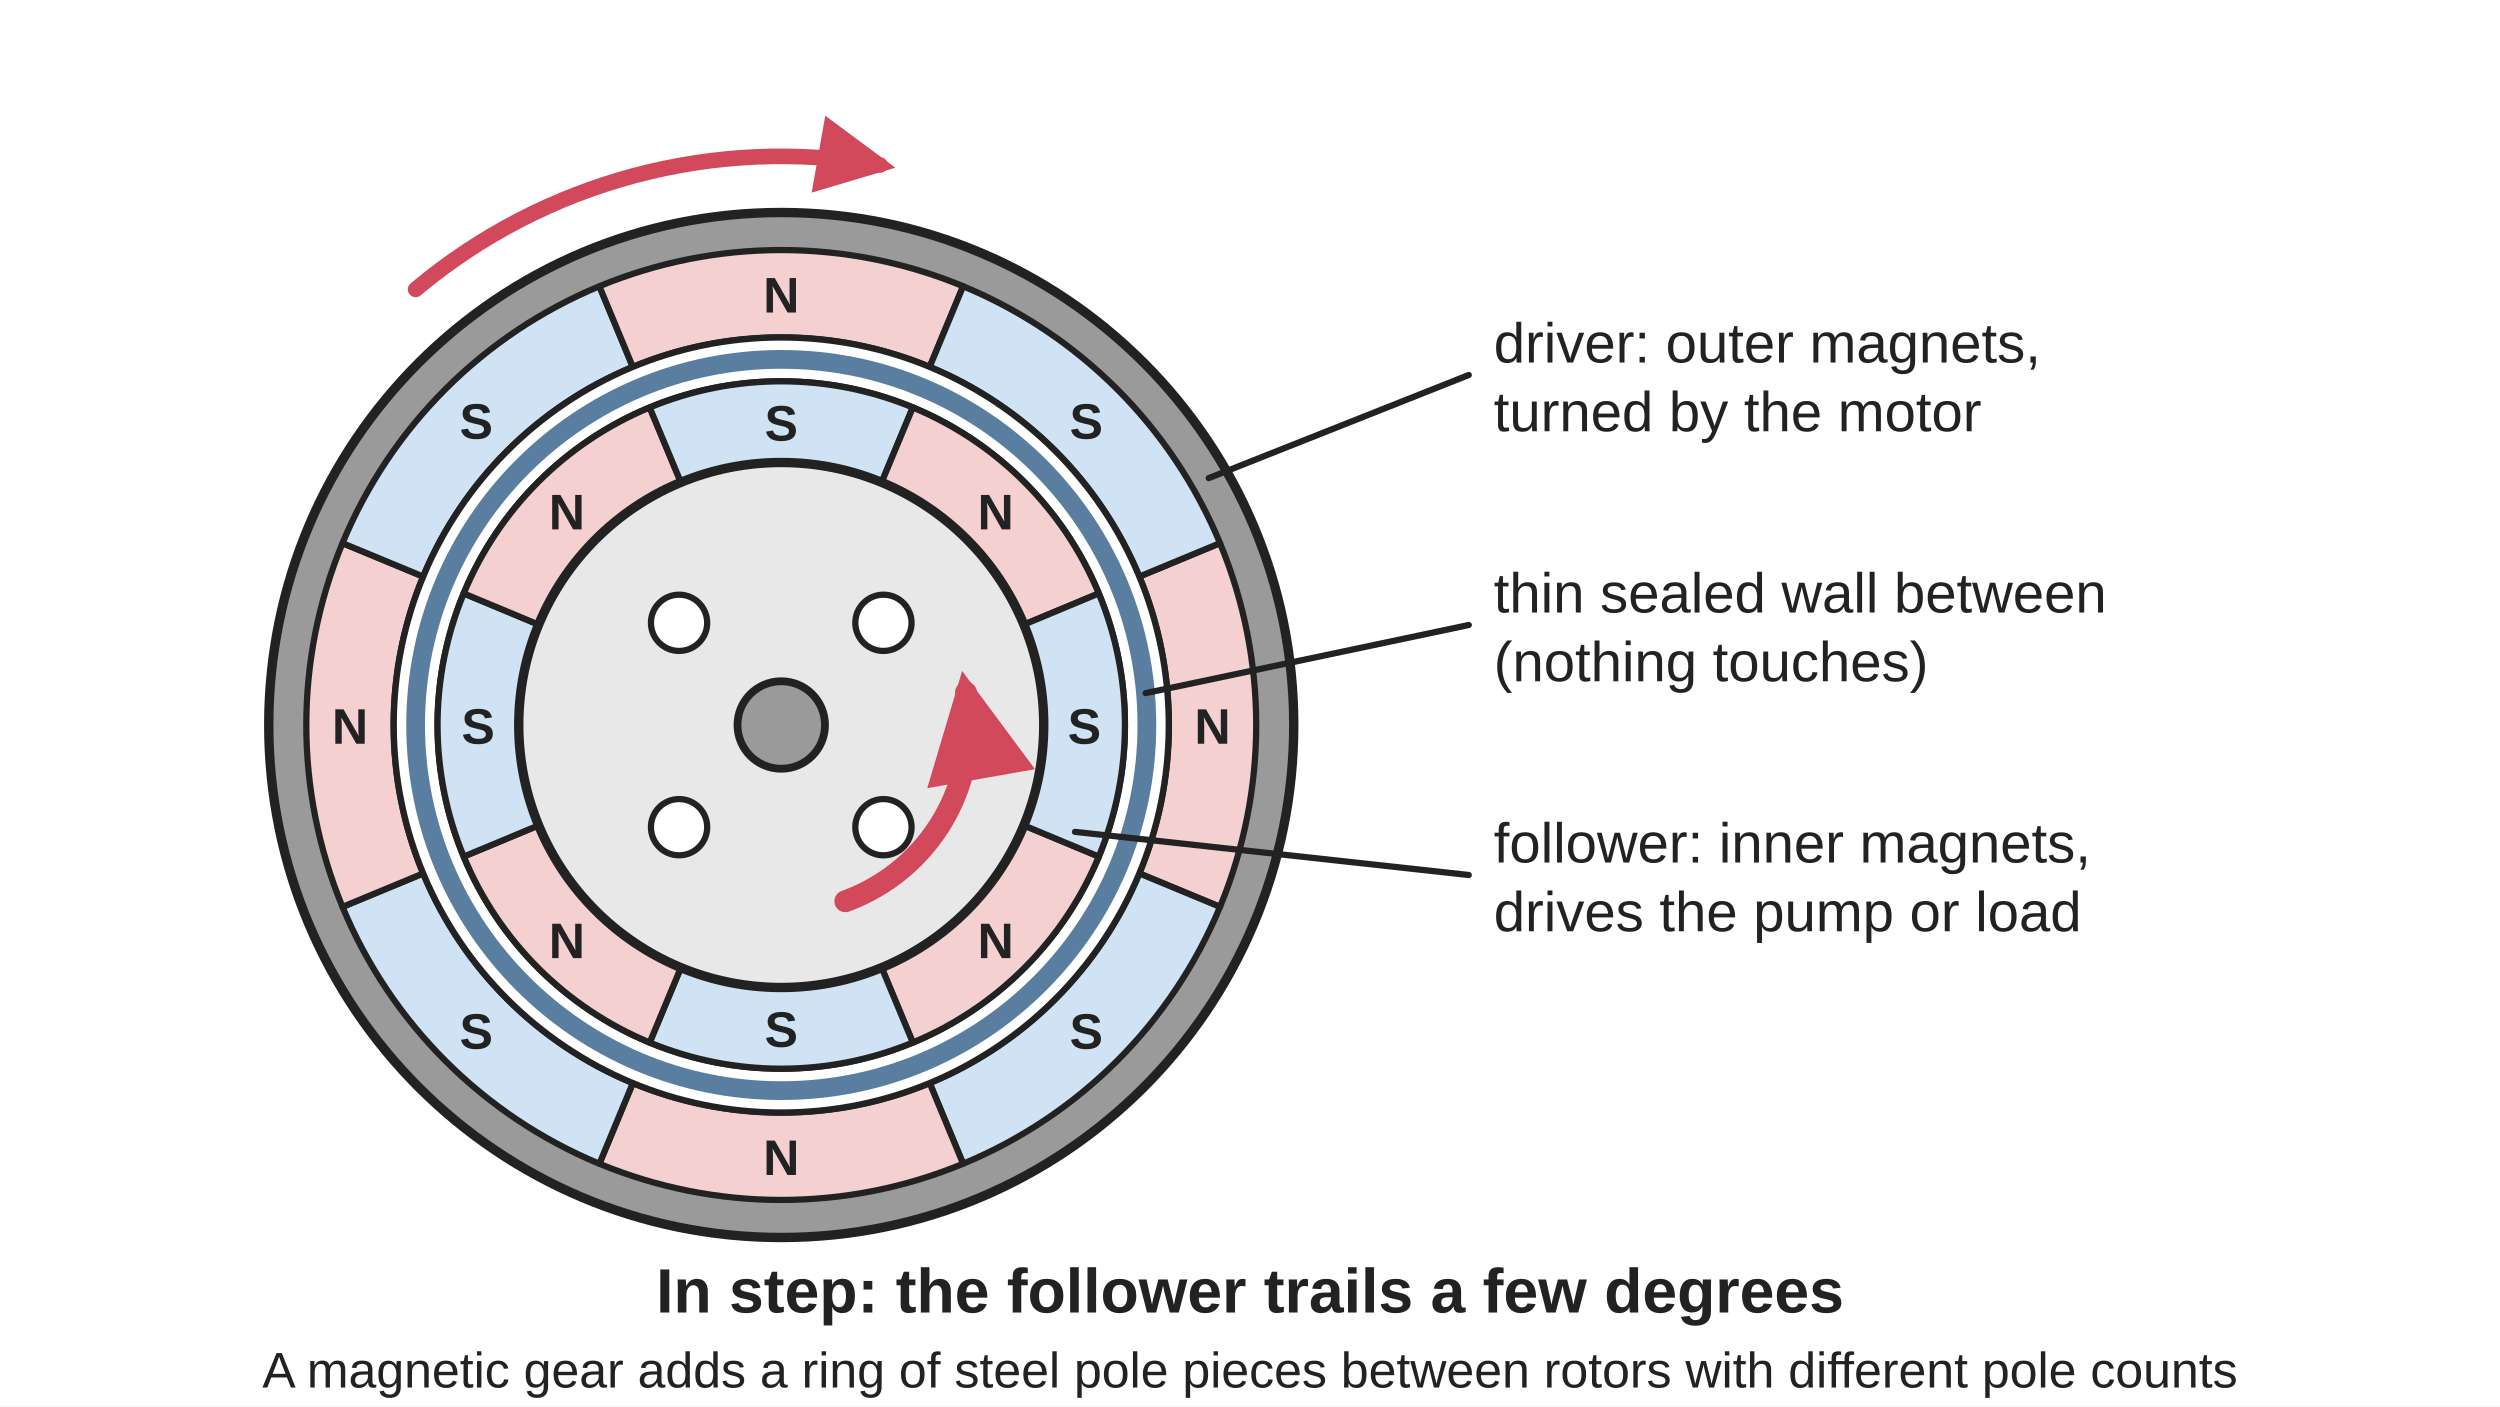
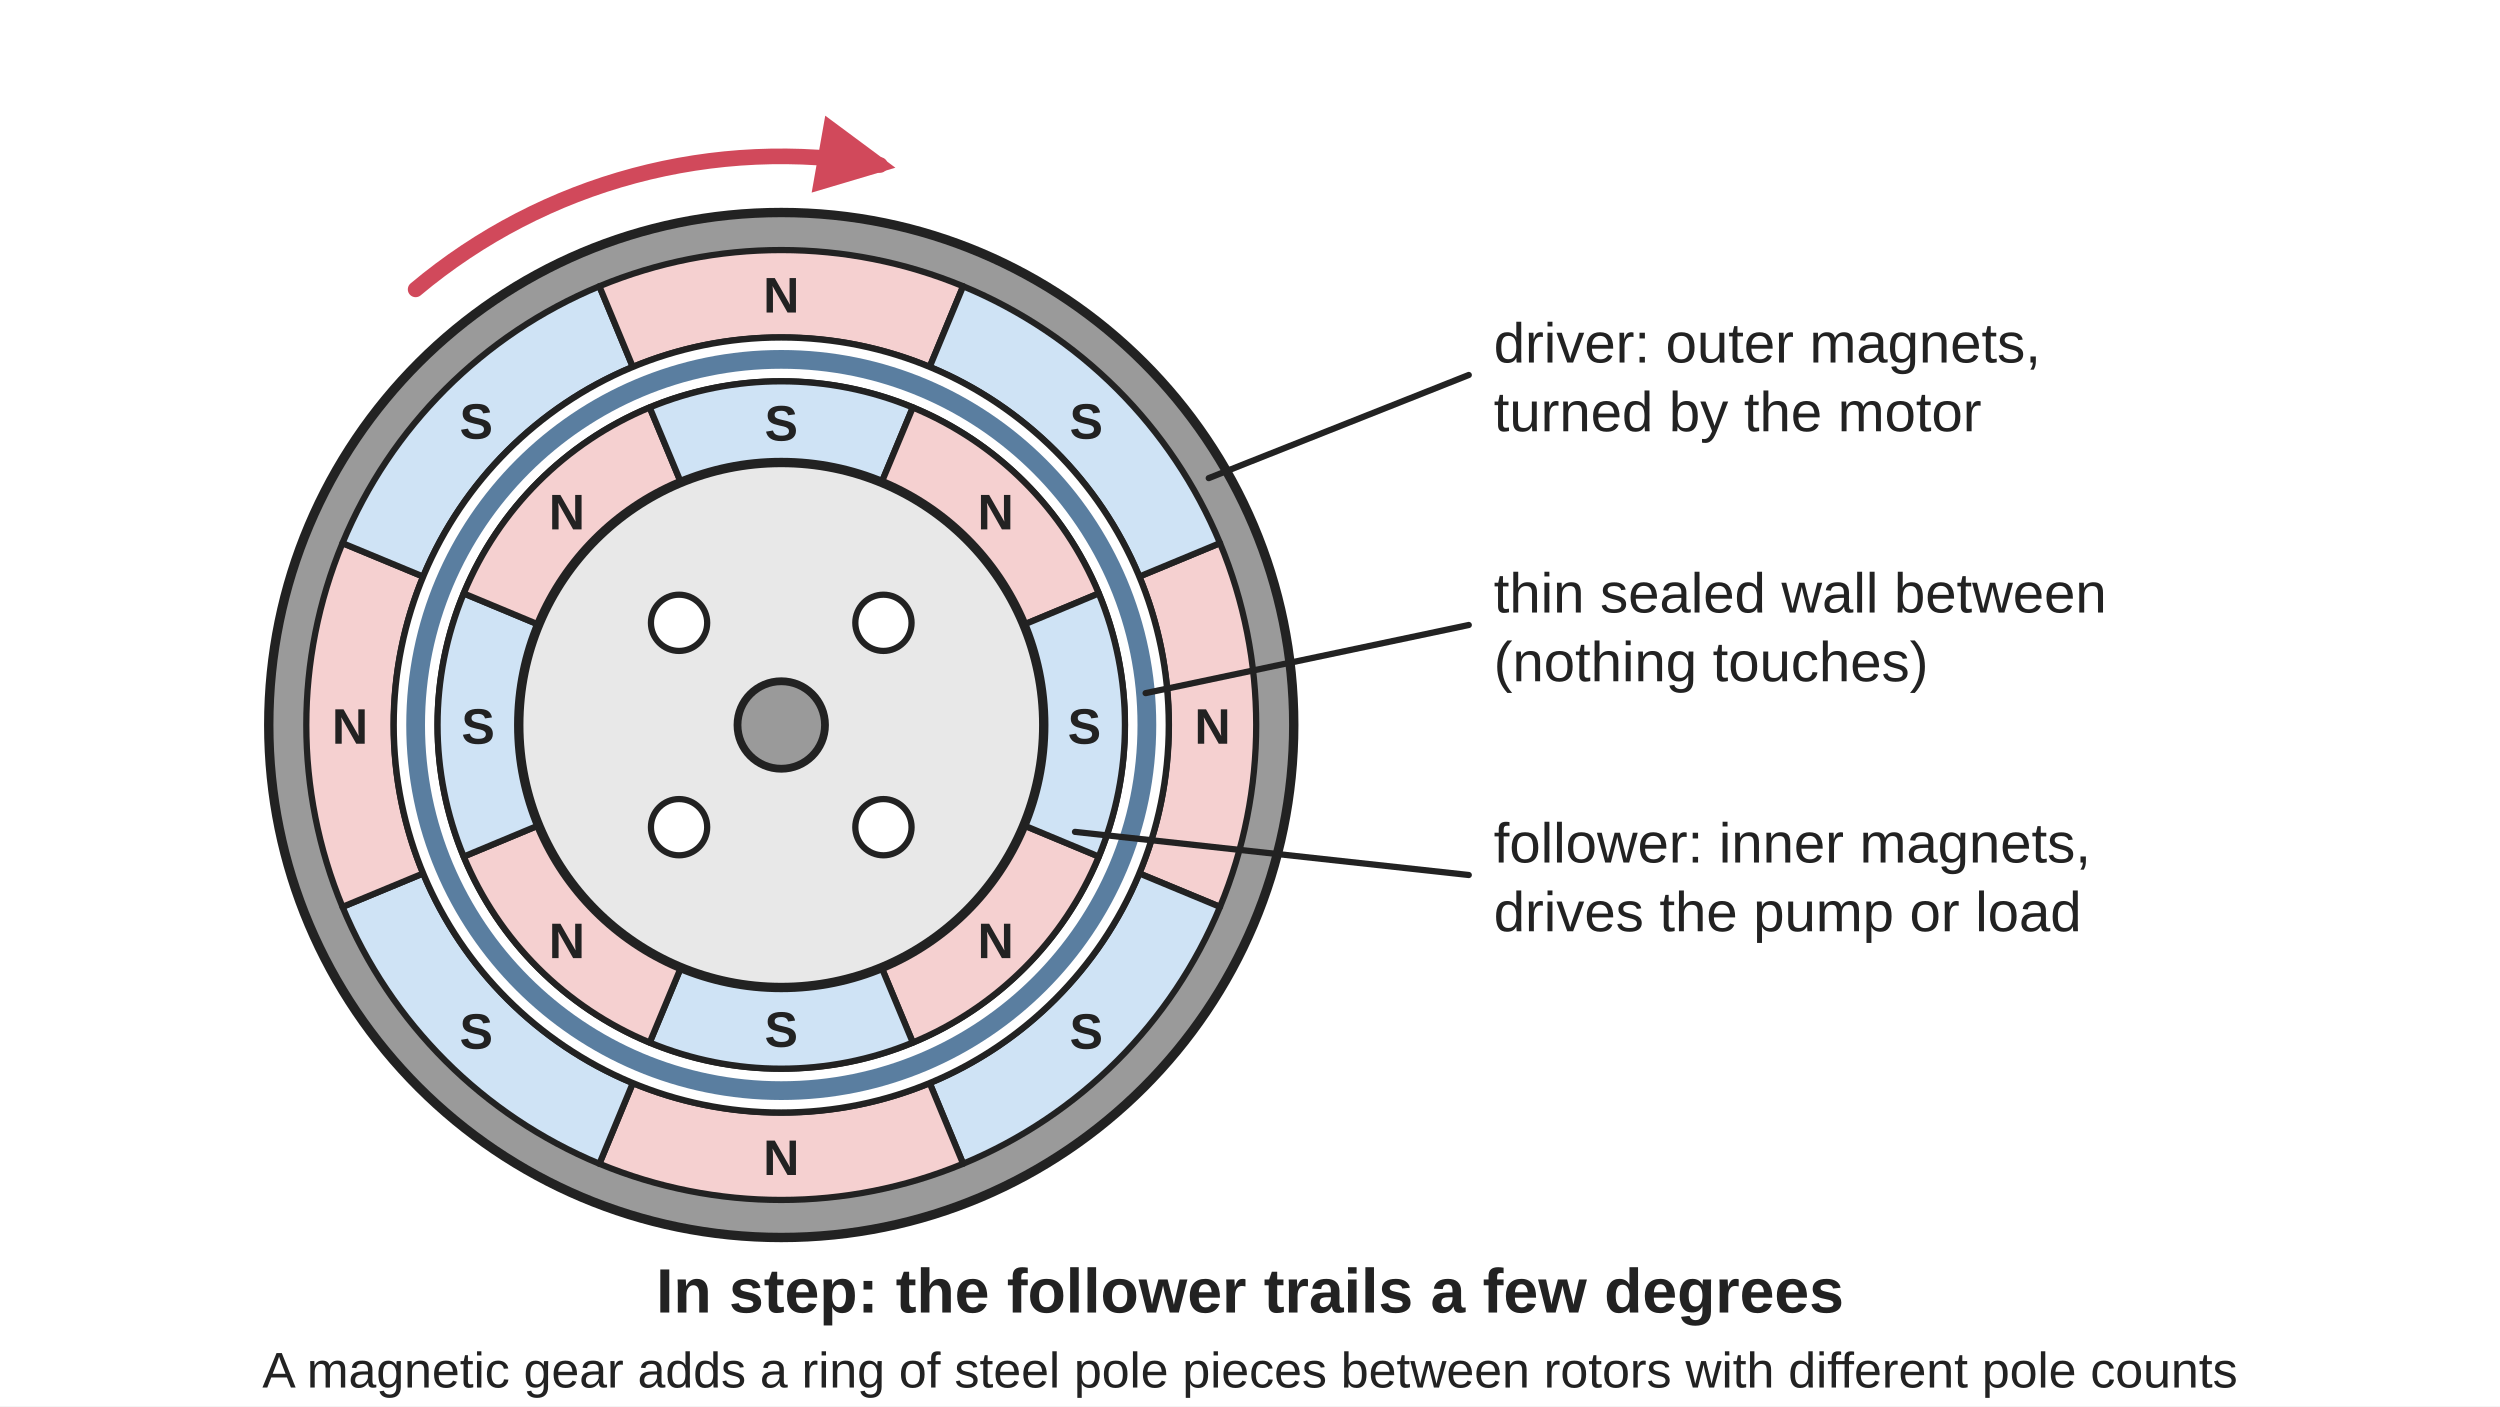
<svg xmlns="http://www.w3.org/2000/svg" viewBox="0 0 800 450" width="800" height="450" role="img">
  <rect width="800" height="450" fill="#ffffff" />
  <defs>
    <marker id="ah" viewBox="0 0 10 10" refX="8" refY="5" markerWidth="5" markerHeight="5" orient="auto-start-reverse">
      <path d="M0,0 L10,5 L0,10 z" fill="#d1495b" />
    </marker>
    <pattern id="hatch" width="10" height="10" patternUnits="userSpaceOnUse" patternTransform="rotate(45)">
      <rect width="10" height="10" fill="#e8e8e8" />
      <line x1="0" y1="0" x2="0" y2="10" stroke="#222" stroke-width="2" />
    </pattern>
  </defs>
  <g stroke-linejoin="round" stroke-linecap="round">
    <g>
      <circle cx="250" cy="232" r="164" fill="#9a9a9a" stroke="#222" stroke-width="3" />
      <path d="M390.4,173.8 A152,152 0 0 1 390.4,290.2 L364.6,279.5 A124,124 0 0 0 364.6,184.5 Z" fill="#f5d0d0" stroke="#222" stroke-width="2" />
      <text x="388" y="238" text-anchor="middle" font-family="Arial, Helvetica, sans-serif" font-size="16" font-weight="bold" fill="#222">N</text>
      <path d="M390.4,290.2 A152,152 0 0 1 308.2,372.4 L297.5,346.6 A124,124 0 0 0 364.6,279.5 Z" fill="#cfe3f5" stroke="#222" stroke-width="2" />
      <text x="347.6" y="335.6" text-anchor="middle" font-family="Arial, Helvetica, sans-serif" font-size="16" font-weight="bold" fill="#222">S</text>
      <path d="M308.2,372.4 A152,152 0 0 1 191.8,372.4 L202.5,346.6 A124,124 0 0 0 297.5,346.6 Z" fill="#f5d0d0" stroke="#222" stroke-width="2" />
      <text x="250" y="376" text-anchor="middle" font-family="Arial, Helvetica, sans-serif" font-size="16" font-weight="bold" fill="#222">N</text>
      <path d="M191.8,372.4 A152,152 0 0 1 109.6,290.2 L135.4,279.5 A124,124 0 0 0 202.5,346.6 Z" fill="#cfe3f5" stroke="#222" stroke-width="2" />
      <text x="152.4" y="335.6" text-anchor="middle" font-family="Arial, Helvetica, sans-serif" font-size="16" font-weight="bold" fill="#222">S</text>
      <path d="M109.6,290.2 A152,152 0 0 1 109.6,173.8 L135.4,184.5 A124,124 0 0 0 135.4,279.5 Z" fill="#f5d0d0" stroke="#222" stroke-width="2" />
      <text x="112" y="238" text-anchor="middle" font-family="Arial, Helvetica, sans-serif" font-size="16" font-weight="bold" fill="#222">N</text>
      <path d="M109.6,173.8 A152,152 0 0 1 191.8,91.6 L202.5,117.4 A124,124 0 0 0 135.4,184.5 Z" fill="#cfe3f5" stroke="#222" stroke-width="2" />
      <text x="152.4" y="140.4" text-anchor="middle" font-family="Arial, Helvetica, sans-serif" font-size="16" font-weight="bold" fill="#222">S</text>
      <path d="M191.8,91.6 A152,152 0 0 1 308.2,91.6 L297.5,117.4 A124,124 0 0 0 202.5,117.4 Z" fill="#f5d0d0" stroke="#222" stroke-width="2" />
      <text x="250" y="100" text-anchor="middle" font-family="Arial, Helvetica, sans-serif" font-size="16" font-weight="bold" fill="#222">N</text>
      <path d="M308.2,91.6 A152,152 0 0 1 390.4,173.8 L364.6,184.5 A124,124 0 0 0 297.5,117.4 Z" fill="#cfe3f5" stroke="#222" stroke-width="2" />
      <text x="347.6" y="140.4" text-anchor="middle" font-family="Arial, Helvetica, sans-serif" font-size="16" font-weight="bold" fill="#222">S</text>
    </g>
    <circle cx="250" cy="232" r="124" fill="#ffffff" stroke="#222" stroke-width="2" />
    <circle cx="250" cy="232" r="117" fill="none" stroke="#5a7ea0" stroke-width="6" />
    <g>
      <circle cx="250" cy="232" r="110" fill="#ffffff" stroke="#222" stroke-width="2" />
      <path d="M351.6,274.1 A110,110 0 0 1 292.1,333.6 L282.1,309.6 A84,84 0 0 0 327.6,264.1 Z" fill="#f5d0d0" stroke="#222" stroke-width="2" />
      <text x="318.6" y="306.6" text-anchor="middle" font-family="Arial, Helvetica, sans-serif" font-size="16" font-weight="bold" fill="#222">N</text>
      <path d="M292.1,333.6 A110,110 0 0 1 207.9,333.6 L217.9,309.6 A84,84 0 0 0 282.1,309.6 Z" fill="#cfe3f5" stroke="#222" stroke-width="2" />
      <text x="250" y="335" text-anchor="middle" font-family="Arial, Helvetica, sans-serif" font-size="16" font-weight="bold" fill="#222">S</text>
      <path d="M207.9,333.6 A110,110 0 0 1 148.4,274.1 L172.4,264.1 A84,84 0 0 0 217.9,309.6 Z" fill="#f5d0d0" stroke="#222" stroke-width="2" />
      <text x="181.4" y="306.6" text-anchor="middle" font-family="Arial, Helvetica, sans-serif" font-size="16" font-weight="bold" fill="#222">N</text>
      <path d="M148.4,274.1 A110,110 0 0 1 148.4,189.9 L172.4,199.9 A84,84 0 0 0 172.4,264.1 Z" fill="#cfe3f5" stroke="#222" stroke-width="2" />
      <text x="153" y="238" text-anchor="middle" font-family="Arial, Helvetica, sans-serif" font-size="16" font-weight="bold" fill="#222">S</text>
      <path d="M148.4,189.9 A110,110 0 0 1 207.9,130.4 L217.9,154.4 A84,84 0 0 0 172.4,199.9 Z" fill="#f5d0d0" stroke="#222" stroke-width="2" />
      <text x="181.4" y="169.4" text-anchor="middle" font-family="Arial, Helvetica, sans-serif" font-size="16" font-weight="bold" fill="#222">N</text>
      <path d="M207.9,130.4 A110,110 0 0 1 292.1,130.4 L282.1,154.4 A84,84 0 0 0 217.9,154.4 Z" fill="#cfe3f5" stroke="#222" stroke-width="2" />
      <text x="250" y="141" text-anchor="middle" font-family="Arial, Helvetica, sans-serif" font-size="16" font-weight="bold" fill="#222">S</text>
      <path d="M292.1,130.4 A110,110 0 0 1 351.6,189.9 L327.6,199.9 A84,84 0 0 0 282.1,154.4 Z" fill="#f5d0d0" stroke="#222" stroke-width="2" />
      <text x="318.6" y="169.4" text-anchor="middle" font-family="Arial, Helvetica, sans-serif" font-size="16" font-weight="bold" fill="#222">N</text>
      <path d="M351.6,189.9 A110,110 0 0 1 351.6,274.1 L327.6,264.1 A84,84 0 0 0 327.6,199.9 Z" fill="#cfe3f5" stroke="#222" stroke-width="2" />
      <text x="347" y="238" text-anchor="middle" font-family="Arial, Helvetica, sans-serif" font-size="16" font-weight="bold" fill="#222">S</text>
      <circle cx="250" cy="232" r="84" fill="#e8e8e8" stroke="#222" stroke-width="3" />
      <circle cx="282.7" cy="264.7" r="9" fill="#fff" stroke="#222" stroke-width="2" />
      <circle cx="217.3" cy="264.7" r="9" fill="#fff" stroke="#222" stroke-width="2" />
      <circle cx="217.3" cy="199.3" r="9" fill="#fff" stroke="#222" stroke-width="2" />
      <circle cx="282.7" cy="199.3" r="9" fill="#fff" stroke="#222" stroke-width="2" />
      <circle cx="250" cy="232" r="14" fill="#9a9a9a" stroke="#222" stroke-width="2.5" />
    </g>
    <g opacity="1">
-       <path d="M270.5,288.4 A60,60 0 0 0 309.1,221.6" fill="none" stroke="#d1495b" stroke-width="7" marker-end="url(#ah)" />
-     </g>
-     <g opacity="1">
      <path d="M133,92.6 A182,182 0 0 1 281.6,52.8" fill="none" stroke="#d1495b" stroke-width="5" marker-end="url(#ah)" />
    </g>
    <line x1="386.8" y1="153" x2="470" y2="120" stroke="#222" stroke-width="2" />
    <line x1="366.6" y1="221.8" x2="470" y2="200" stroke="#222" stroke-width="2" />
    <line x1="344" y1="266.2" x2="470" y2="280" stroke="#222" stroke-width="2" />
  </g>
  <g font-family="Arial, Helvetica, sans-serif" font-size="18" fill="#222">
    <text x="478" y="116">driver: outer magnets,</text>
    <text x="478" y="138">turned by the motor</text>
    <text x="478" y="196">thin sealed wall between</text>
    <text x="478" y="218">(nothing touches)</text>
    <text x="478" y="276">follower: inner magnets,</text>
    <text x="478" y="298">drives the pump or load</text>
    <text x="400" y="420" text-anchor="middle" font-weight="bold" font-size="20">In step: the follower trails a few degrees</text>
    <text x="400" y="444" text-anchor="middle" font-size="16">A magnetic gear adds a ring of steel pole pieces between rotors with different pole counts</text>
  </g>
</svg>
